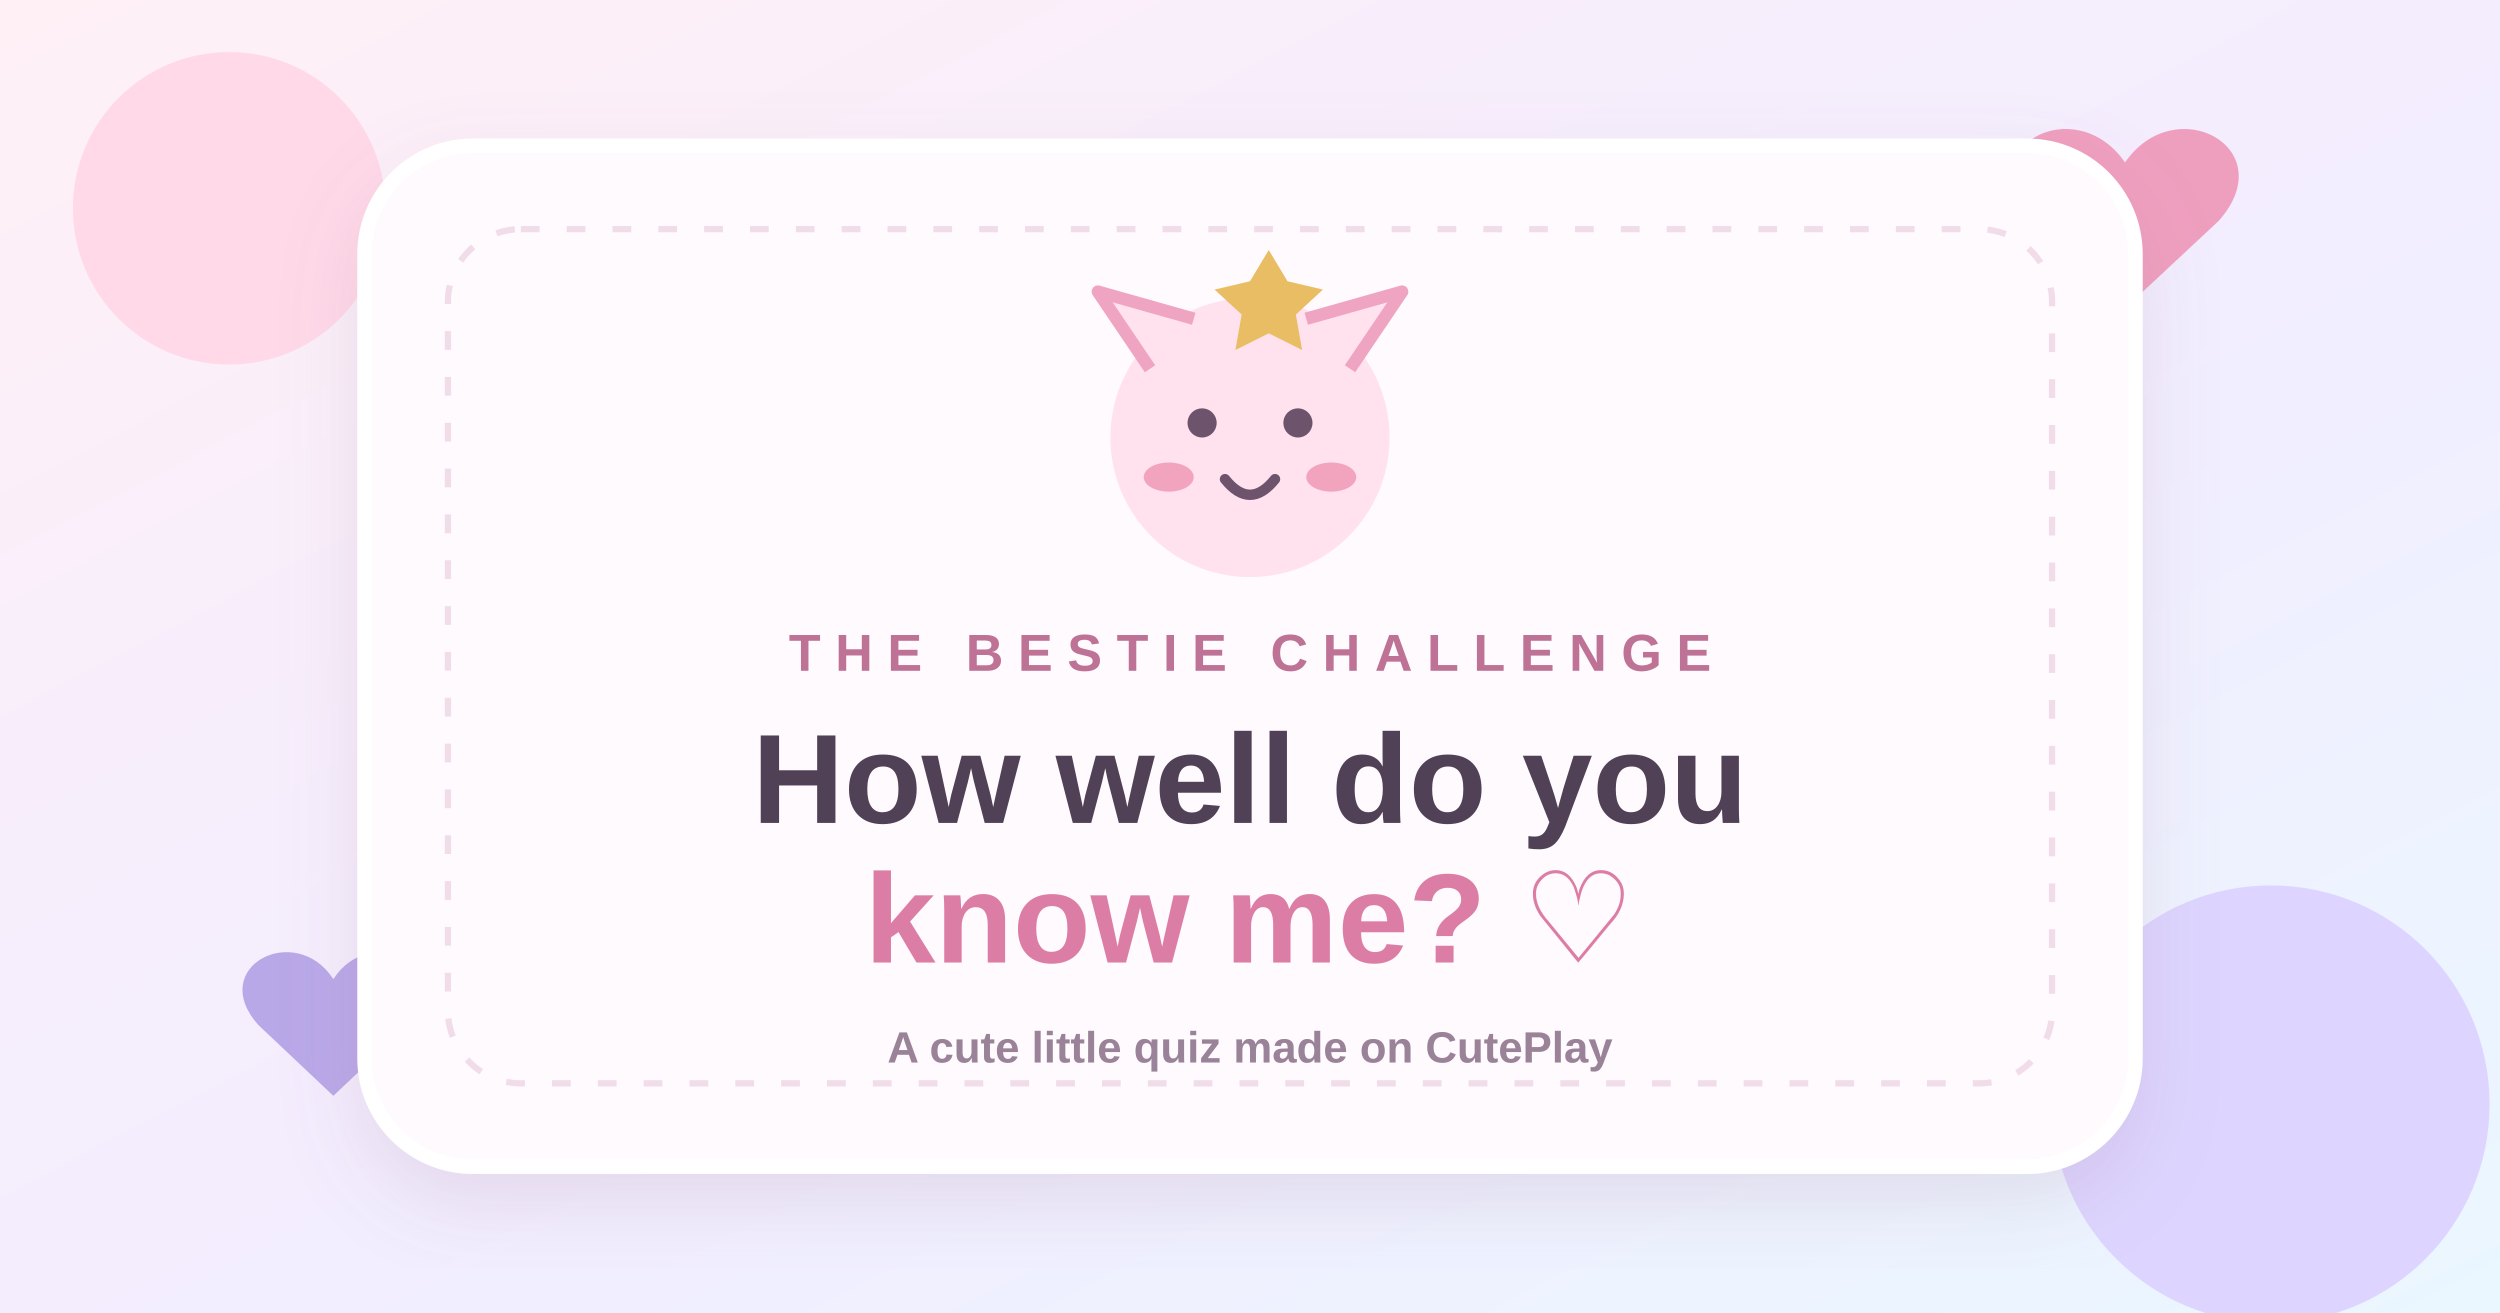
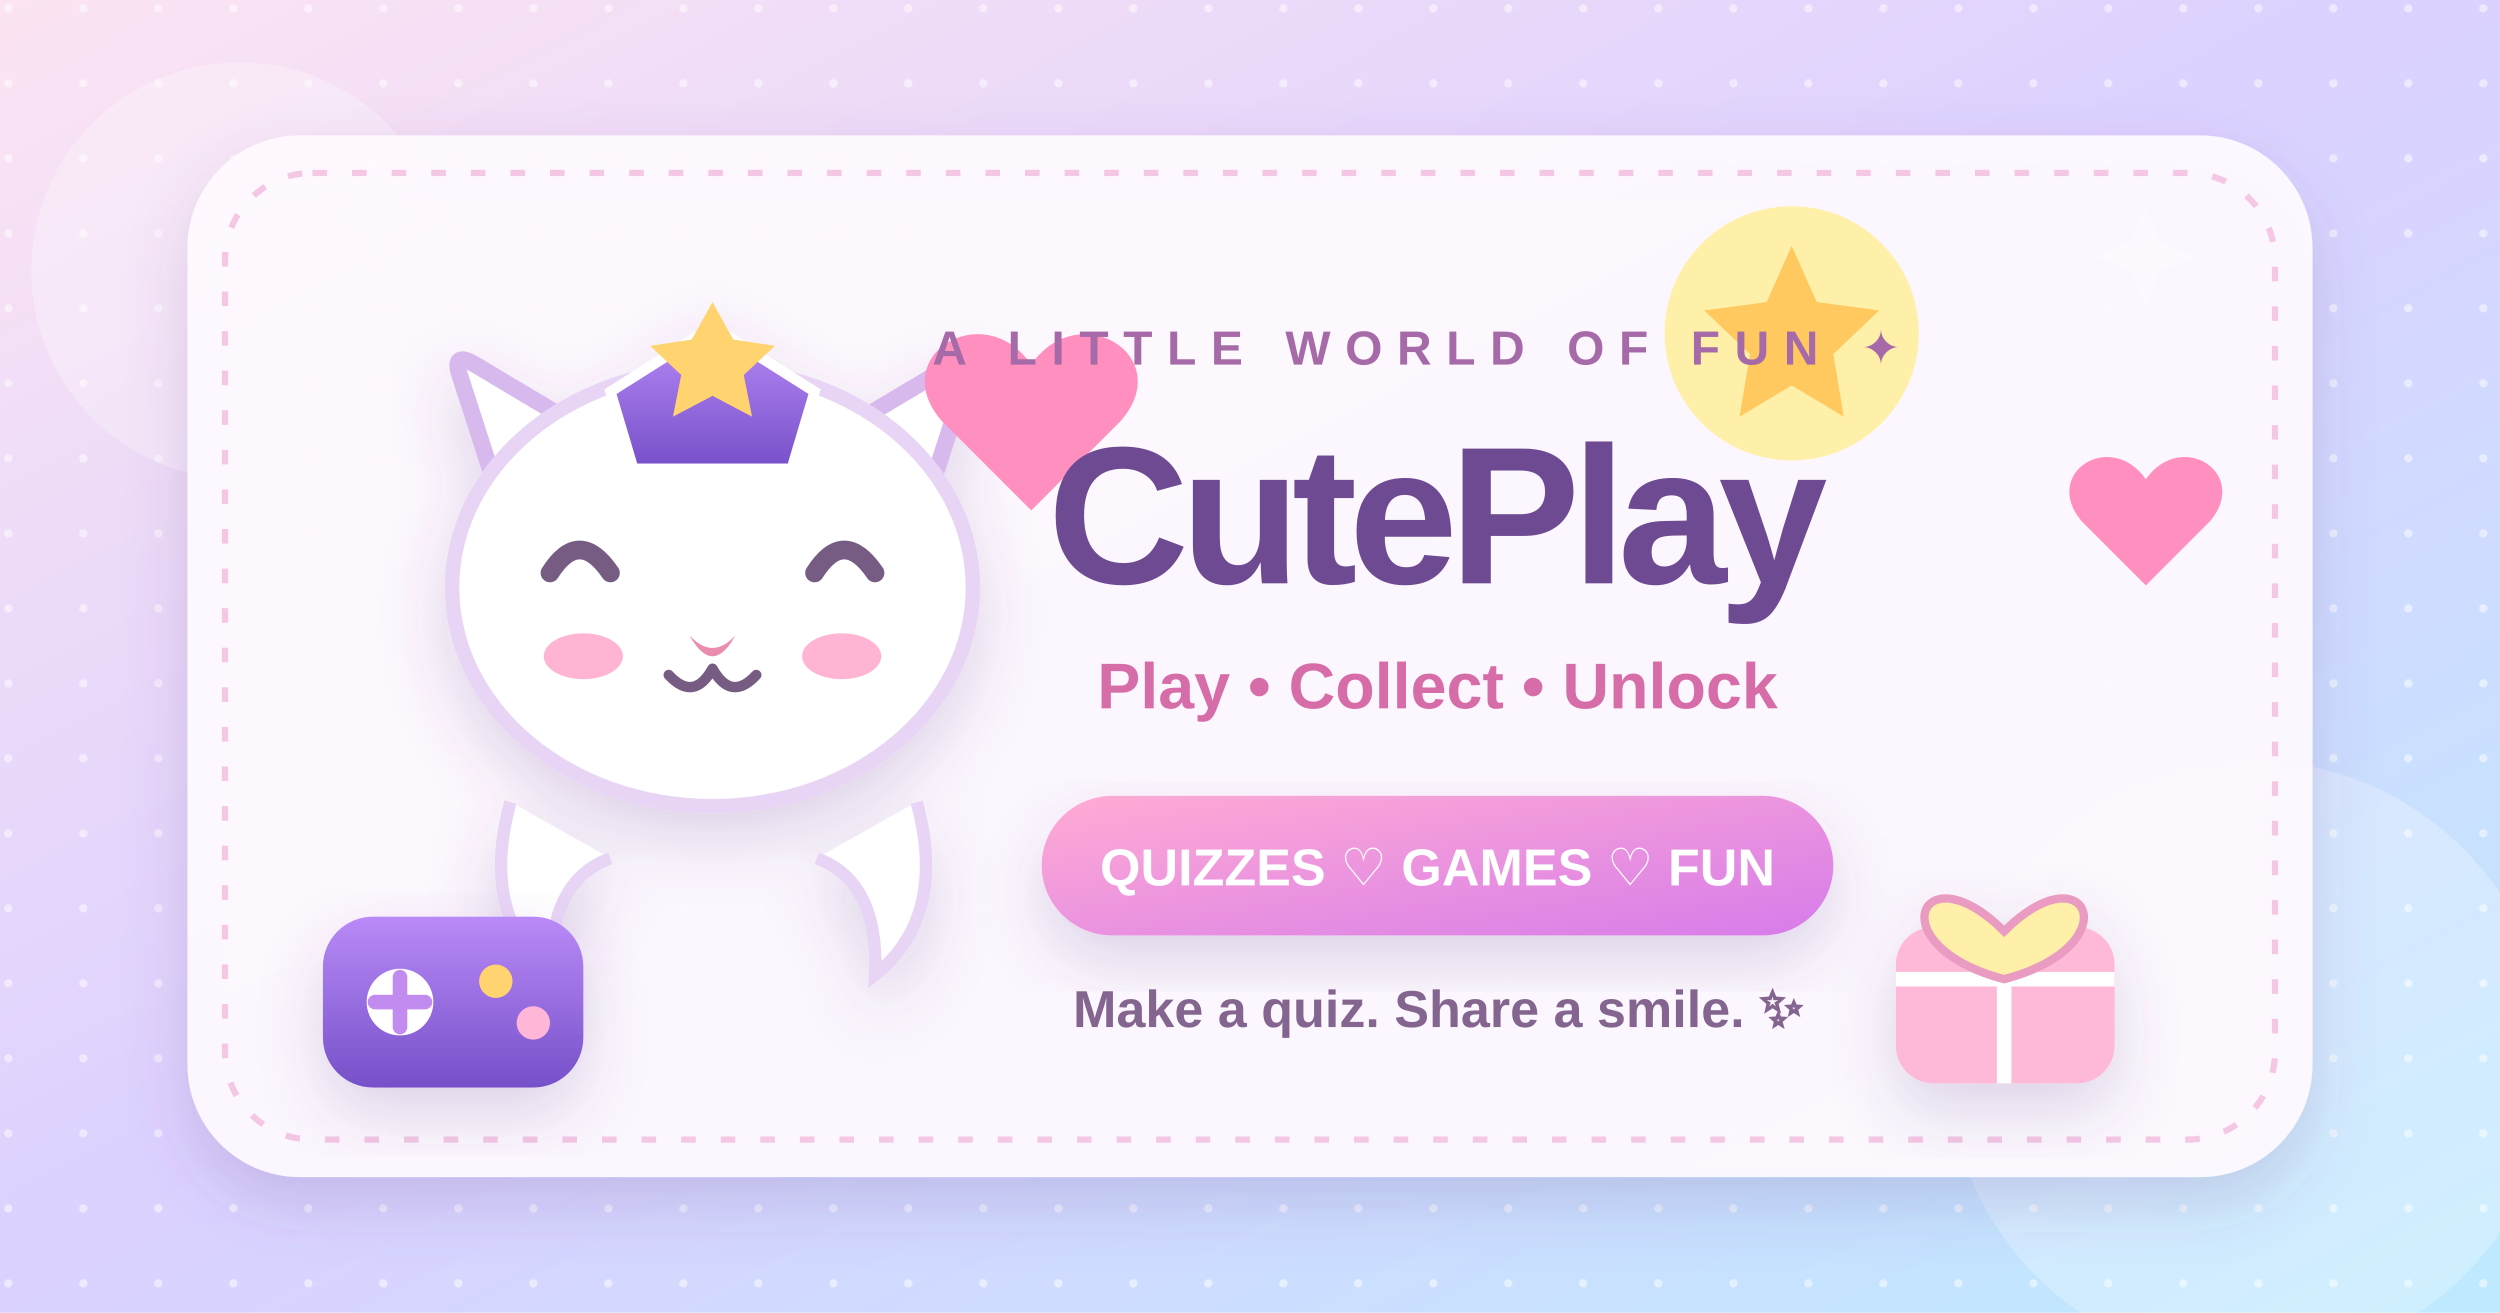
<svg xmlns="http://www.w3.org/2000/svg" width="1200" height="630" viewBox="0 0 1200 630">
  <defs>
-     <linearGradient id="bg" x1="0" y1="0" x2="1" y2="1">
-       <stop stop-color="#fff0f6" />
-       <stop offset=".55" stop-color="#f2edff" />
-       <stop offset="1" stop-color="#eaf7ff" />
+     <linearGradient id="bg" x2="1" y2="1">
+       <stop stop-color="#fce4f2" />
+       <stop offset=".48" stop-color="#dcd1ff" />
+       <stop offset="1" stop-color="#bdeaff" />
    </linearGradient>
-     <filter id="s">
-       <feDropShadow dx="0" dy="15" stdDeviation="18" flood-color="#a77d9d" flood-opacity=".18" />
+     <linearGradient id="pink" x2="1" y2="1">
+       <stop stop-color="#ffacd4" />
+       <stop offset="1" stop-color="#d77bea" />
+     </linearGradient>
+     <linearGradient id="purple" x2="0" y2="1">
+       <stop stop-color="#b98af7" />
+       <stop offset="1" stop-color="#7650c9" />
+     </linearGradient>
+     <filter id="shadow" x="-30%" y="-30%" width="160%" height="170%">
+       <feDropShadow dx="0" dy="13" stdDeviation="15" flood-color="#6d4a91" flood-opacity=".2" />
    </filter>
+     <pattern id="dots" width="36" height="36" patternUnits="userSpaceOnUse">
+       <circle cx="4" cy="4" r="2" fill="#fff" opacity=".5" />
+     </pattern>
  </defs>
  <rect width="1200" height="630" fill="url(#bg)" />
-   <circle cx="110" cy="100" r="75" fill="#ffd9e8" />
-   <circle cx="1090" cy="530" r="105" fill="#ddd5ff" />
-   <path d="M1020 78c-24-35-76-7-45 28l45 42 45-42c31-35-21-63-45-28z" fill="#ef9fbe" />
-   <path d="M160 470c-18-28-61-6-36 22l36 34 36-34c25-28-18-50-36-22z" fill="#b9a8e8" />
-   <rect x="175" y="70" width="850" height="490" rx="52" fill="#fffafd" stroke="#fff" stroke-width="7" filter="url(#s)" />
-   <rect x="215" y="110" width="770" height="410" rx="35" fill="none" stroke="#f1dce9" stroke-width="3" stroke-dasharray="9 13" />
-   <circle cx="600" cy="210" r="67" fill="#ffe2ed" />
-   <path d="M552 177l-25-37 46 13m75 24 25-37-46 13" fill="#ffe2ed" stroke="#efa4c1" stroke-width="6" stroke-linejoin="round" />
-   <circle cx="577" cy="203" r="7" fill="#6d536c" />
-   <circle cx="623" cy="203" r="7" fill="#6d536c" />
-   <ellipse cx="561" cy="229" rx="12" ry="7" fill="#f2a4bf" />
-   <ellipse cx="639" cy="229" rx="12" ry="7" fill="#f2a4bf" />
-   <path d="M588 230q12 15 24 0" fill="none" stroke="#6d536c" stroke-width="5" stroke-linecap="round" />
-   <path d="M600 135l9-15 9 15 17 4-13 12 3 17-16-8-16 8 3-17-13-12z" fill="#e8bd63" />
-   <text x="600" y="322" text-anchor="middle" fill="#bd7296" font-family="Arial,sans-serif" font-size="25" font-weight="700" letter-spacing="7">THE BESTIE CHALLENGE</text>
-   <text x="600" y="395" text-anchor="middle" fill="#514157" font-family="Arial,sans-serif" font-size="61" font-weight="800">How well do you</text>
-   <text x="600" y="462" text-anchor="middle" fill="#dc7da5" font-family="Arial,sans-serif" font-size="61" font-weight="800">know me? ♡</text>
-   <text x="600" y="510" text-anchor="middle" fill="#9a8298" font-family="Arial,sans-serif" font-size="21" font-weight="600">A cute little quiz made on CutePlay</text>
+   <rect width="1200" height="630" fill="url(#dots)" />
+   <circle cx="115" cy="130" r="100" fill="#fff" opacity=".28" />
+   <circle cx="1080" cy="510" r="145" fill="#fff" opacity=".25" />
+   <g fill="#fff" opacity=".9">
+     <path d="M180 75l9 20 21 9-21 9-9 21-9-21-21-9 21-9z" />
+     <path d="M1030 100l7 16 17 7-17 7-7 17-7-17-17-7 17-7z" />
+     <path d="M980 420l6 13 14 6-14 6-6 14-6-14-14-6 14-6z" />
+   </g>
+   <g filter="url(#shadow)">
+     <rect x="90" y="65" width="1020" height="500" rx="54" fill="#fffaff" opacity=".94" />
+     <rect x="108" y="83" width="984" height="464" rx="42" fill="none" stroke="#f4c7e4" stroke-width="3" stroke-dasharray="7 12" />
+   </g>
+   <g transform="translate(210 170)" filter="url(#shadow)">
+     <path d="M30 70L10 8Q8-1 18 5L80 42M235 70L255 8Q257-1 247 5L185 42" fill="#fff" stroke="#d8b9ee" stroke-width="8" stroke-linejoin="round" />
+     <ellipse cx="132" cy="112" rx="125" ry="105" fill="#fff" stroke="#e8d5f5" stroke-width="7" />
+     <path d="M83 105q-15-22-29 0M210 105q-15-22-29 0" fill="none" stroke="#765b82" stroke-width="9" stroke-linecap="round" />
+     <ellipse cx="70" cy="145" rx="19" ry="11" fill="#ffb4d3" />
+     <ellipse cx="194" cy="145" rx="19" ry="11" fill="#ffb4d3" />
+     <path d="M121 135q11 12 22 0q-11 20-22 0" fill="#e98caf" />
+     <path d="M132 151q-9 16-21 3m21-3q9 16 21 3" fill="none" stroke="#765b82" stroke-width="5" stroke-linecap="round" />
+     <path d="M83 18l49-31 49 31-11 37H94z" fill="url(#purple)" stroke="#fff" stroke-width="5" />
+     <path d="M132-25l10 18 20 3-15 14 4 20-19-10-19 10 4-20-15-14 20-3z" fill="#ffd36f" />
+     <path d="M35 215q-15 55 20 83q-2-45 28-56M230 215q15 55-20 83q2-45-28-56" fill="#fff" stroke="#e8d5f5" stroke-width="6" />
+   </g>
+   <g fill="#ff8fbe">
+     <path d="M495 175c-23-33-70-4-43 27l43 43 43-43c27-31-20-60-43-27z" />
+     <path d="M1030 230c-17-24-50-3-31 20l31 31 31-31c19-23-14-44-31-20z" />
+   </g>
+   <g transform="translate(860 160)">
+     <circle cx="0" cy="0" r="61" fill="#fff0a9" />
+     <path d="M0-42l12 27 30 4-22 21 5 30L0 25l-25 15 5-30-22-21 30-4z" fill="#ffc95f" />
+   </g>
+   <g font-family="Trebuchet MS,Arial,sans-serif" text-anchor="middle">
+     <text x="680" y="175" fill="#a56aa7" font-size="23" font-weight="800" letter-spacing="7">A LITTLE WORLD OF FUN ✦</text>
+     <text x="690" y="280" fill="#6d4a91" font-size="94" font-weight="900" letter-spacing="-4">CutePlay</text>
+     <text x="690" y="340" fill="#d66da9" font-size="31" font-weight="800">Play • Collect • Unlock</text>
+     <rect x="500" y="382" width="380" height="67" rx="34" fill="url(#pink)" filter="url(#shadow)" />
+     <text x="690" y="425" fill="#fff" font-size="25" font-weight="900">QUIZZES  ♡  GAMES  ♡  FUN</text>
+     <text x="690" y="493" fill="#84658f" font-size="25" font-weight="700">Make a quiz. Share a smile. ✨</text>
+   </g>
+   <g transform="translate(910 445)" filter="url(#shadow)">
+     <rect x="0" y="0" width="105" height="75" rx="18" fill="#ffb9d8" />
+     <path d="M52 0v75M0 25h105" stroke="#fff" stroke-width="7" />
+     <path d="M52 2c-40-40-61 7 0 23c61-16 40-63 0-23z" fill="#fff0a9" stroke="#e99bc1" stroke-width="4" />
+   </g>
+   <g transform="translate(155 440)" filter="url(#shadow)">
+     <rect x="0" y="0" width="125" height="82" rx="24" fill="url(#purple)" />
+     <circle cx="37" cy="41" r="16" fill="#fff" />
+     <path d="M37 29v24M25 41h24" stroke="#c28bf0" stroke-width="7" stroke-linecap="round" />
+     <circle cx="83" cy="31" r="8" fill="#ffd36f" />
+     <circle cx="101" cy="51" r="8" fill="#ffb6d7" />
+   </g>
</svg>
